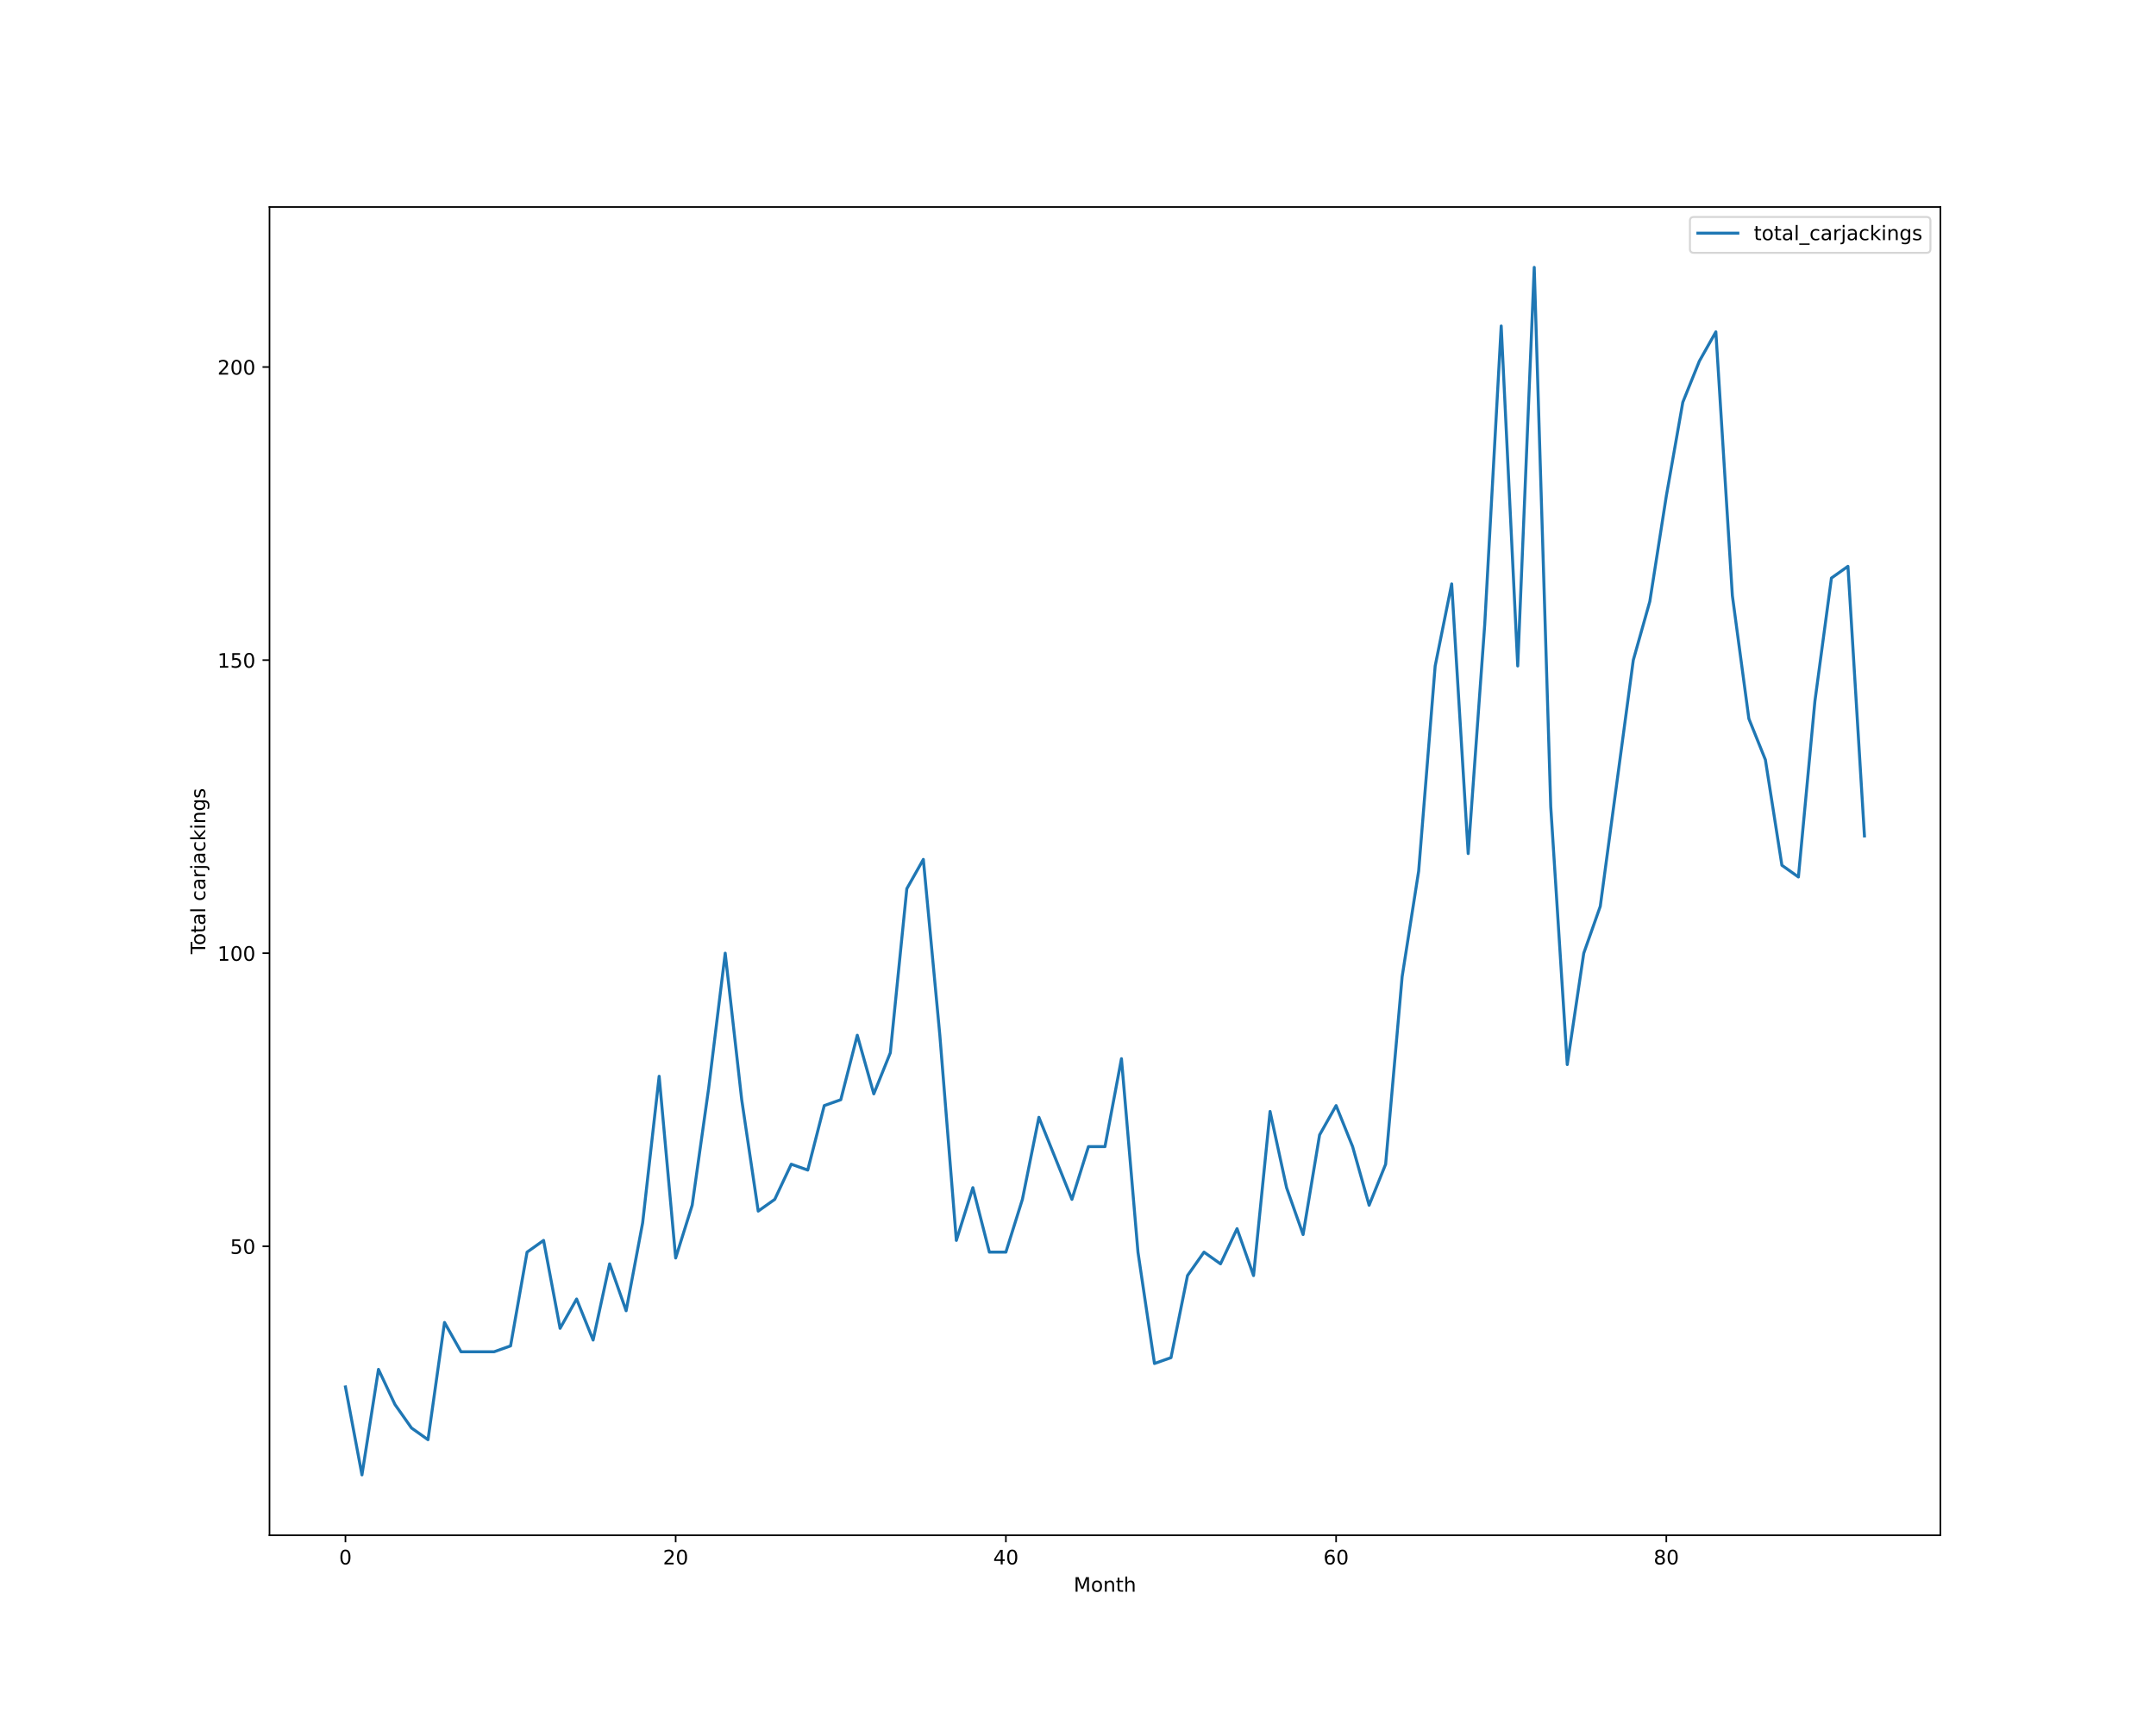
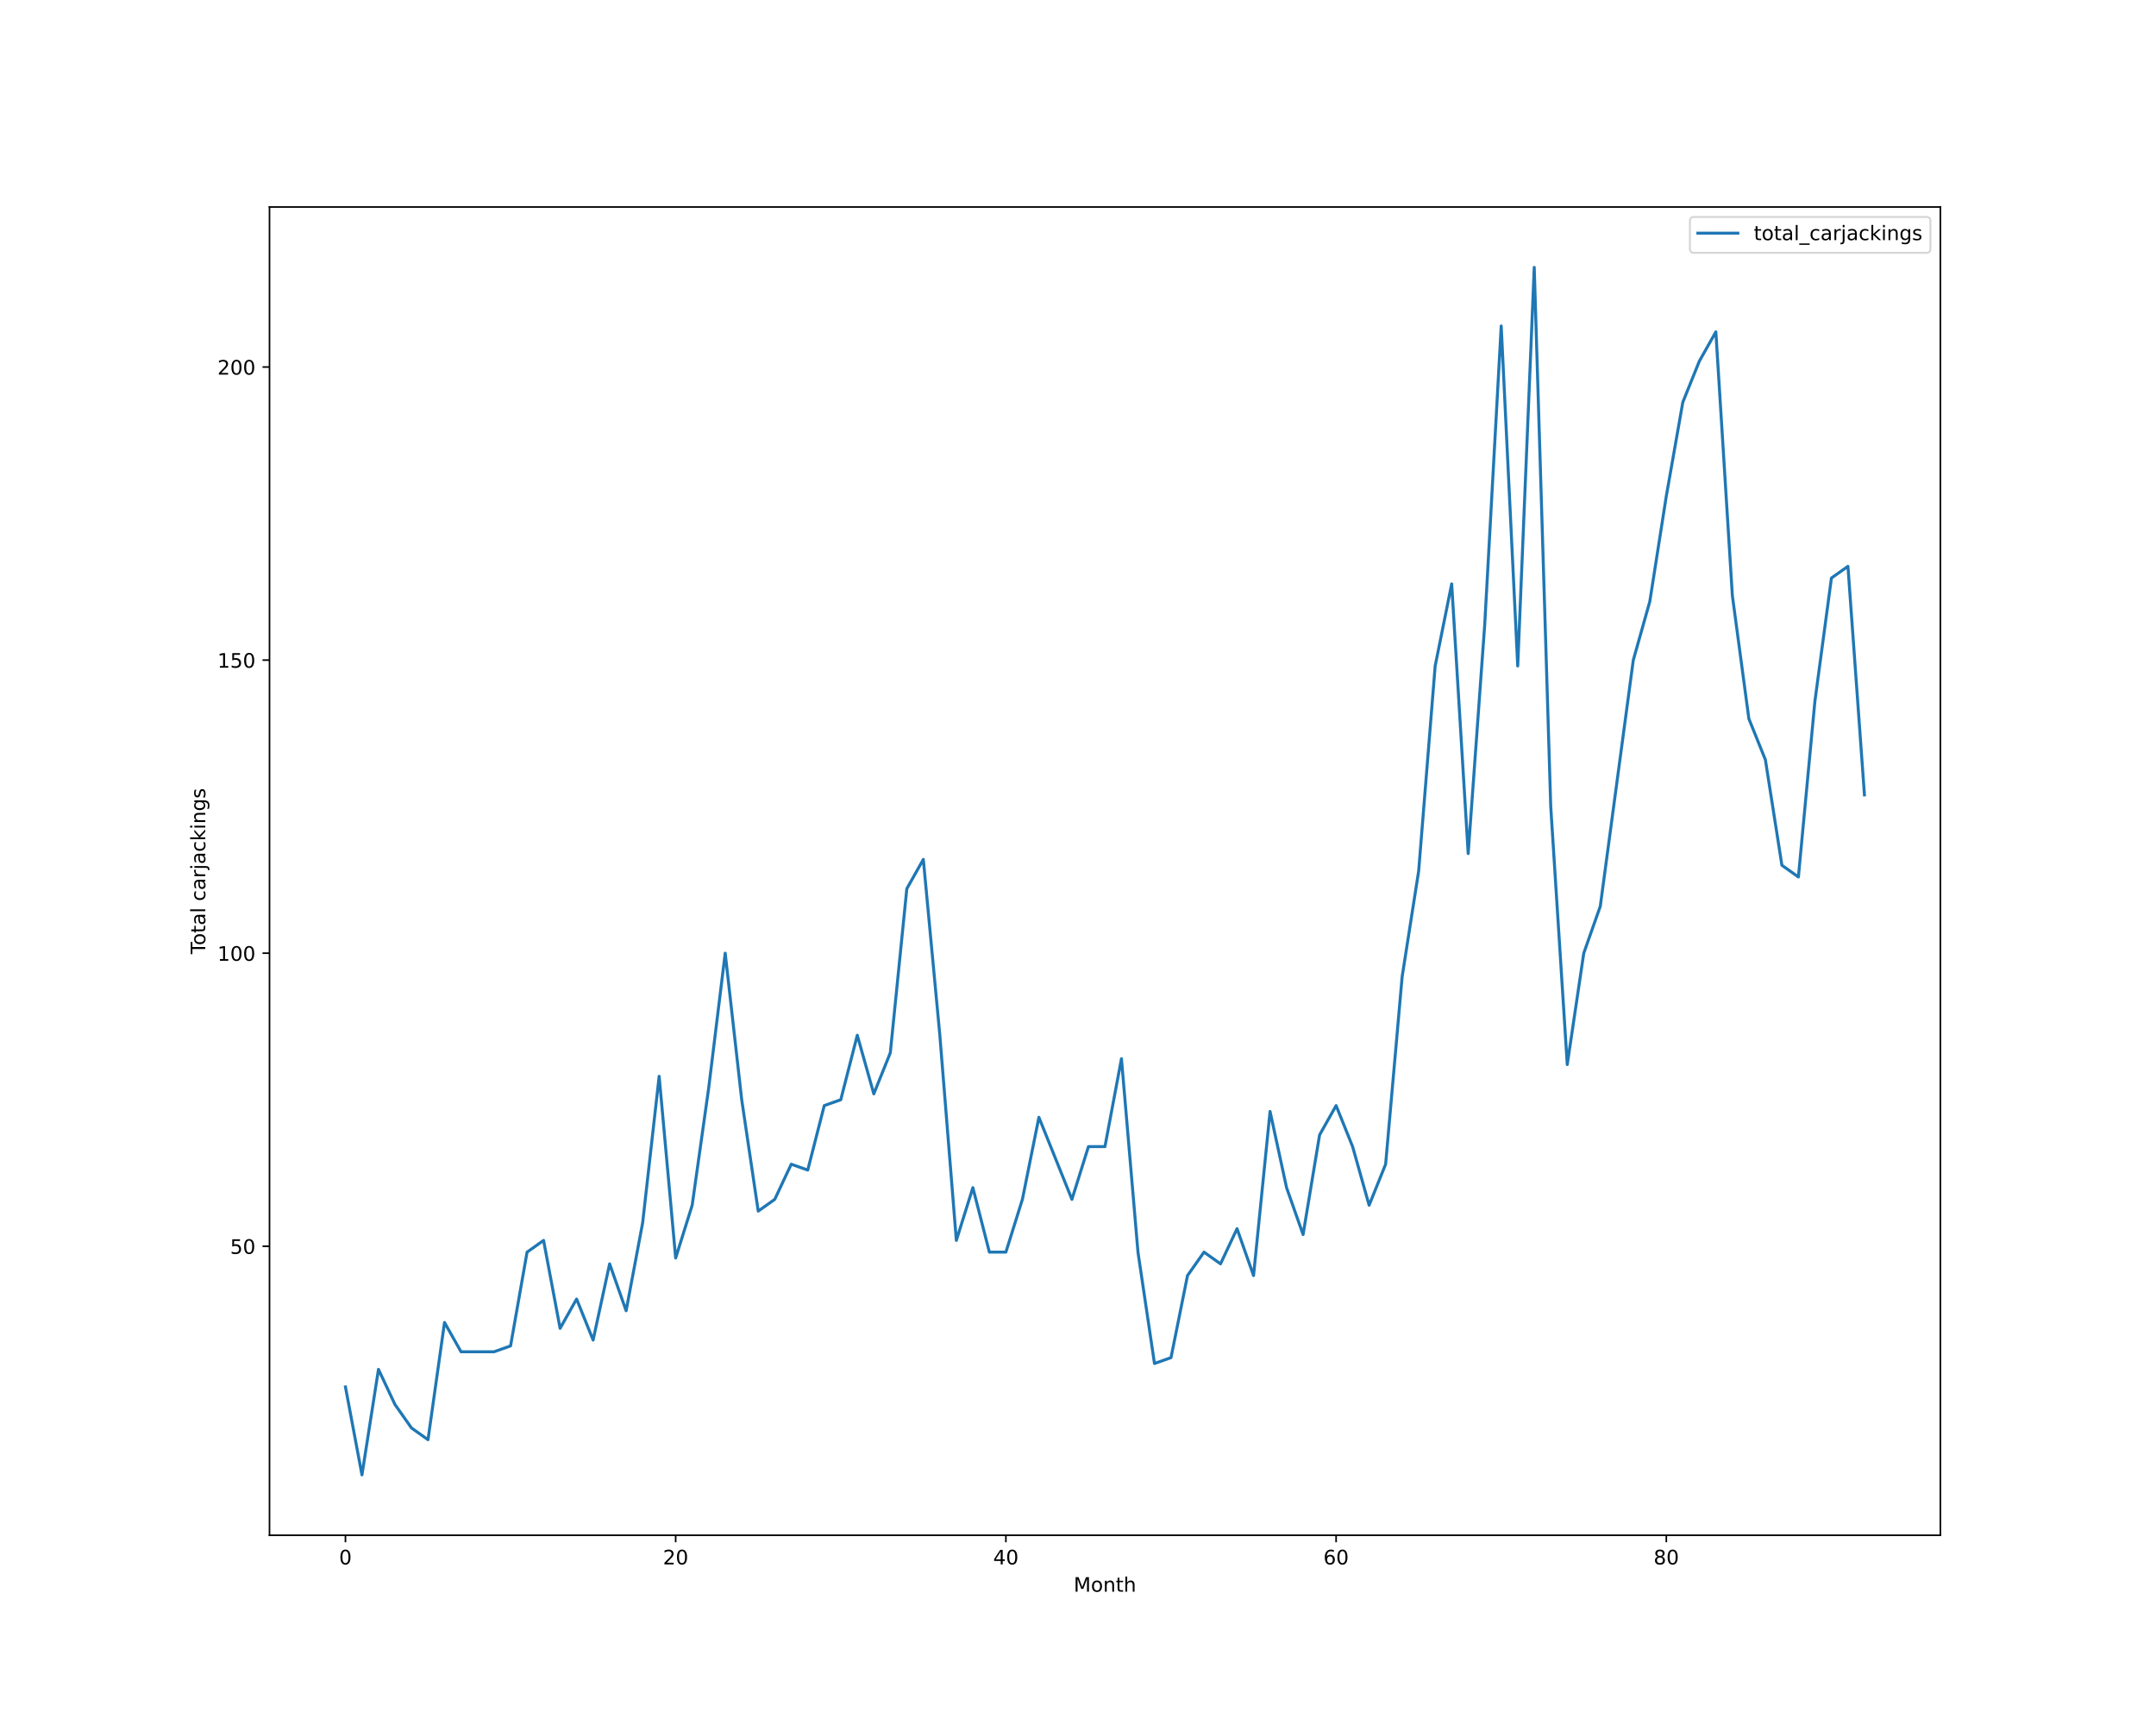
<svg xmlns="http://www.w3.org/2000/svg" xmlns:xlink="http://www.w3.org/1999/xlink" height="864pt" version="1.1" viewBox="0 0 1080 864" width="1080pt">
  <defs>
    <style type="text/css">*{stroke-linecap:butt;stroke-linejoin:round;}</style>
  </defs>
  <g id="figure_1">
    <g id="patch_1">
      <path d="M 0 864  L 1080 864  L 1080 0  L 0 0  z " style="fill:#ffffff;" />
    </g>
    <g id="axes_1">
      <g id="patch_2">
        <path d="M 135 768.96  L 972 768.96  L 972 103.68  L 135 103.68  z " style="fill:#ffffff;" />
      </g>
      <g id="matplotlib.axis_1">
        <g id="xtick_1">
          <g id="line2d_1">
            <defs>
-               <path d="M 0 0  L 0 3.5  " id="mf0c1e38aa7" style="stroke:#000000;stroke-width:0.8;" />
-             </defs>
-             <g>
-               <use style="stroke:#000000;stroke-width:0.8;" x="173.045" xlink:href="#mf0c1e38aa7" y="768.96" />
+               <path d="M 0 0  L 0 3.5  " id="m9029d5d810" style="stroke:#000000;stroke-width:0.8;" />
+             </defs>
+             <g>
+               <use style="stroke:#000000;stroke-width:0.8;" x="173.045" xlink:href="#m9029d5d810" y="768.96" />
            </g>
          </g>
          <g id="text_1">
            <g transform="translate(169.8642 783.5584)scale(0.1 -0.1)">
              <defs>
                <path d="M 2034 4250  Q 1547 4250 1301 3770  Q 1056 3291 1056 2328  Q 1056 1369 1301 889  Q 1547 409 2034 409  Q 2525 409 2770 889  Q 3016 1369 3016 2328  Q 3016 3291 2770 3770  Q 2525 4250 2034 4250  z M 2034 4750  Q 2819 4750 3233 4129  Q 3647 3509 3647 2328  Q 3647 1150 3233 529  Q 2819 -91 2034 -91  Q 1250 -91 836 529  Q 422 1150 422 2328  Q 422 3509 836 4129  Q 1250 4750 2034 4750  z " id="DejaVuSans-30" transform="scale(0.015625)" />
              </defs>
              <use xlink:href="#DejaVuSans-30" />
            </g>
          </g>
        </g>
        <g id="xtick_2">
          <g id="line2d_2">
            <g>
-               <use style="stroke:#000000;stroke-width:0.8;" x="338.46" xlink:href="#mf0c1e38aa7" y="768.96" />
+               <use style="stroke:#000000;stroke-width:0.8;" x="338.46" xlink:href="#m9029d5d810" y="768.96" />
            </g>
          </g>
          <g id="text_2">
            <g transform="translate(332.098 783.5584)scale(0.1 -0.1)">
              <defs>
                <path d="M 1228 531  L 3431 531  L 3431 0  L 469 0  L 469 531  Q 828 903 1448 1529  Q 2069 2156 2228 2338  Q 2531 2678 2651 2914  Q 2772 3150 2772 3378  Q 2772 3750 2511 3984  Q 2250 4219 1831 4219  Q 1534 4219 1204 4116  Q 875 4013 500 3803  L 500 4441  Q 881 4594 1212 4672  Q 1544 4750 1819 4750  Q 2544 4750 2975 4387  Q 3406 4025 3406 3419  Q 3406 3131 3298 2873  Q 3191 2616 2906 2266  Q 2828 2175 2409 1742  Q 1991 1309 1228 531  z " id="DejaVuSans-32" transform="scale(0.015625)" />
              </defs>
              <use xlink:href="#DejaVuSans-32" />
              <use x="63.623" xlink:href="#DejaVuSans-30" />
            </g>
          </g>
        </g>
        <g id="xtick_3">
          <g id="line2d_3">
            <g>
-               <use style="stroke:#000000;stroke-width:0.8;" x="503.875" xlink:href="#mf0c1e38aa7" y="768.96" />
+               <use style="stroke:#000000;stroke-width:0.8;" x="503.875" xlink:href="#m9029d5d810" y="768.96" />
            </g>
          </g>
          <g id="text_3">
            <g transform="translate(497.513 783.5584)scale(0.1 -0.1)">
              <defs>
                <path d="M 2419 4116  L 825 1625  L 2419 1625  L 2419 4116  z M 2253 4666  L 3047 4666  L 3047 1625  L 3713 1625  L 3713 1100  L 3047 1100  L 3047 0  L 2419 0  L 2419 1100  L 313 1100  L 313 1709  L 2253 4666  z " id="DejaVuSans-34" transform="scale(0.015625)" />
              </defs>
              <use xlink:href="#DejaVuSans-34" />
              <use x="63.623" xlink:href="#DejaVuSans-30" />
            </g>
          </g>
        </g>
        <g id="xtick_4">
          <g id="line2d_4">
            <g>
-               <use style="stroke:#000000;stroke-width:0.8;" x="669.291" xlink:href="#mf0c1e38aa7" y="768.96" />
+               <use style="stroke:#000000;stroke-width:0.8;" x="669.291" xlink:href="#m9029d5d810" y="768.96" />
            </g>
          </g>
          <g id="text_4">
            <g transform="translate(662.928 783.5584)scale(0.1 -0.1)">
              <defs>
                <path d="M 2113 2584  Q 1688 2584 1439 2293  Q 1191 2003 1191 1497  Q 1191 994 1439 701  Q 1688 409 2113 409  Q 2538 409 2786 701  Q 3034 994 3034 1497  Q 3034 2003 2786 2293  Q 2538 2584 2113 2584  z M 3366 4563  L 3366 3988  Q 3128 4100 2886 4159  Q 2644 4219 2406 4219  Q 1781 4219 1451 3797  Q 1122 3375 1075 2522  Q 1259 2794 1537 2939  Q 1816 3084 2150 3084  Q 2853 3084 3261 2657  Q 3669 2231 3669 1497  Q 3669 778 3244 343  Q 2819 -91 2113 -91  Q 1303 -91 875 529  Q 447 1150 447 2328  Q 447 3434 972 4092  Q 1497 4750 2381 4750  Q 2619 4750 2861 4703  Q 3103 4656 3366 4563  z " id="DejaVuSans-36" transform="scale(0.015625)" />
              </defs>
              <use xlink:href="#DejaVuSans-36" />
              <use x="63.623" xlink:href="#DejaVuSans-30" />
            </g>
          </g>
        </g>
        <g id="xtick_5">
          <g id="line2d_5">
            <g>
-               <use style="stroke:#000000;stroke-width:0.8;" x="834.706" xlink:href="#mf0c1e38aa7" y="768.96" />
+               <use style="stroke:#000000;stroke-width:0.8;" x="834.706" xlink:href="#m9029d5d810" y="768.96" />
            </g>
          </g>
          <g id="text_5">
            <g transform="translate(828.343 783.5584)scale(0.1 -0.1)">
              <defs>
                <path d="M 2034 2216  Q 1584 2216 1326 1975  Q 1069 1734 1069 1313  Q 1069 891 1326 650  Q 1584 409 2034 409  Q 2484 409 2743 651  Q 3003 894 3003 1313  Q 3003 1734 2745 1975  Q 2488 2216 2034 2216  z M 1403 2484  Q 997 2584 770 2862  Q 544 3141 544 3541  Q 544 4100 942 4425  Q 1341 4750 2034 4750  Q 2731 4750 3128 4425  Q 3525 4100 3525 3541  Q 3525 3141 3298 2862  Q 3072 2584 2669 2484  Q 3125 2378 3379 2068  Q 3634 1759 3634 1313  Q 3634 634 3220 271  Q 2806 -91 2034 -91  Q 1263 -91 848 271  Q 434 634 434 1313  Q 434 1759 690 2068  Q 947 2378 1403 2484  z M 1172 3481  Q 1172 3119 1398 2916  Q 1625 2713 2034 2713  Q 2441 2713 2670 2916  Q 2900 3119 2900 3481  Q 2900 3844 2670 4047  Q 2441 4250 2034 4250  Q 1625 4250 1398 4047  Q 1172 3844 1172 3481  z " id="DejaVuSans-38" transform="scale(0.015625)" />
              </defs>
              <use xlink:href="#DejaVuSans-38" />
              <use x="63.623" xlink:href="#DejaVuSans-30" />
            </g>
          </g>
        </g>
        <g id="text_6">
          <g transform="translate(537.8289 797.2366)scale(0.1 -0.1)">
            <defs>
              <path d="M 628 4666  L 1569 4666  L 2759 1491  L 3956 4666  L 4897 4666  L 4897 0  L 4281 0  L 4281 4097  L 3078 897  L 2444 897  L 1241 4097  L 1241 0  L 628 0  L 628 4666  z " id="DejaVuSans-4d" transform="scale(0.015625)" />
              <path d="M 1959 3097  Q 1497 3097 1228 2736  Q 959 2375 959 1747  Q 959 1119 1226 758  Q 1494 397 1959 397  Q 2419 397 2687 759  Q 2956 1122 2956 1747  Q 2956 2369 2687 2733  Q 2419 3097 1959 3097  z M 1959 3584  Q 2709 3584 3137 3096  Q 3566 2609 3566 1747  Q 3566 888 3137 398  Q 2709 -91 1959 -91  Q 1206 -91 779 398  Q 353 888 353 1747  Q 353 2609 779 3096  Q 1206 3584 1959 3584  z " id="DejaVuSans-6f" transform="scale(0.015625)" />
              <path d="M 3513 2113  L 3513 0  L 2938 0  L 2938 2094  Q 2938 2591 2744 2837  Q 2550 3084 2163 3084  Q 1697 3084 1428 2787  Q 1159 2491 1159 1978  L 1159 0  L 581 0  L 581 3500  L 1159 3500  L 1159 2956  Q 1366 3272 1645 3428  Q 1925 3584 2291 3584  Q 2894 3584 3203 3211  Q 3513 2838 3513 2113  z " id="DejaVuSans-6e" transform="scale(0.015625)" />
              <path d="M 1172 4494  L 1172 3500  L 2356 3500  L 2356 3053  L 1172 3053  L 1172 1153  Q 1172 725 1289 603  Q 1406 481 1766 481  L 2356 481  L 2356 0  L 1766 0  Q 1100 0 847 248  Q 594 497 594 1153  L 594 3053  L 172 3053  L 172 3500  L 594 3500  L 594 4494  L 1172 4494  z " id="DejaVuSans-74" transform="scale(0.015625)" />
              <path d="M 3513 2113  L 3513 0  L 2938 0  L 2938 2094  Q 2938 2591 2744 2837  Q 2550 3084 2163 3084  Q 1697 3084 1428 2787  Q 1159 2491 1159 1978  L 1159 0  L 581 0  L 581 4863  L 1159 4863  L 1159 2956  Q 1366 3272 1645 3428  Q 1925 3584 2291 3584  Q 2894 3584 3203 3211  Q 3513 2838 3513 2113  z " id="DejaVuSans-68" transform="scale(0.015625)" />
            </defs>
            <use xlink:href="#DejaVuSans-4d" />
            <use x="86.279" xlink:href="#DejaVuSans-6f" />
            <use x="147.461" xlink:href="#DejaVuSans-6e" />
            <use x="210.84" xlink:href="#DejaVuSans-74" />
            <use x="250.049" xlink:href="#DejaVuSans-68" />
          </g>
        </g>
      </g>
      <g id="matplotlib.axis_2">
        <g id="ytick_1">
          <g id="line2d_6">
            <defs>
-               <path d="M 0 0  L -3.5 0  " id="m6f02824696" style="stroke:#000000;stroke-width:0.8;" />
-             </defs>
-             <g>
-               <use style="stroke:#000000;stroke-width:0.8;" x="135" xlink:href="#m6f02824696" y="624.219" />
+               <path d="M 0 0  L -3.5 0  " id="m2304492abb" style="stroke:#000000;stroke-width:0.8;" />
+             </defs>
+             <g>
+               <use style="stroke:#000000;stroke-width:0.8;" x="135" xlink:href="#m2304492abb" y="624.219" />
            </g>
          </g>
          <g id="text_7">
            <g transform="translate(115.275 628.0182)scale(0.1 -0.1)">
              <defs>
                <path d="M 691 4666  L 3169 4666  L 3169 4134  L 1269 4134  L 1269 2991  Q 1406 3038 1543 3061  Q 1681 3084 1819 3084  Q 2600 3084 3056 2656  Q 3513 2228 3513 1497  Q 3513 744 3044 326  Q 2575 -91 1722 -91  Q 1428 -91 1123 -41  Q 819 9 494 109  L 494 744  Q 775 591 1075 516  Q 1375 441 1709 441  Q 2250 441 2565 725  Q 2881 1009 2881 1497  Q 2881 1984 2565 2268  Q 2250 2553 1709 2553  Q 1456 2553 1204 2497  Q 953 2441 691 2322  L 691 4666  z " id="DejaVuSans-35" transform="scale(0.015625)" />
              </defs>
              <use xlink:href="#DejaVuSans-35" />
              <use x="63.623" xlink:href="#DejaVuSans-30" />
            </g>
          </g>
        </g>
        <g id="ytick_2">
          <g id="line2d_7">
            <g>
-               <use style="stroke:#000000;stroke-width:0.8;" x="135" xlink:href="#m6f02824696" y="477.423" />
+               <use style="stroke:#000000;stroke-width:0.8;" x="135" xlink:href="#m2304492abb" y="477.423" />
            </g>
          </g>
          <g id="text_8">
            <g transform="translate(108.9125 481.2221)scale(0.1 -0.1)">
              <defs>
                <path d="M 794 531  L 1825 531  L 1825 4091  L 703 3866  L 703 4441  L 1819 4666  L 2450 4666  L 2450 531  L 3481 531  L 3481 0  L 794 0  L 794 531  z " id="DejaVuSans-31" transform="scale(0.015625)" />
              </defs>
              <use xlink:href="#DejaVuSans-31" />
              <use x="63.623" xlink:href="#DejaVuSans-30" />
              <use x="127.246" xlink:href="#DejaVuSans-30" />
            </g>
          </g>
        </g>
        <g id="ytick_3">
          <g id="line2d_8">
            <g>
-               <use style="stroke:#000000;stroke-width:0.8;" x="135" xlink:href="#m6f02824696" y="330.627" />
+               <use style="stroke:#000000;stroke-width:0.8;" x="135" xlink:href="#m2304492abb" y="330.627" />
            </g>
          </g>
          <g id="text_9">
            <g transform="translate(108.9125 334.426)scale(0.1 -0.1)">
              <use xlink:href="#DejaVuSans-31" />
              <use x="63.623" xlink:href="#DejaVuSans-35" />
              <use x="127.246" xlink:href="#DejaVuSans-30" />
            </g>
          </g>
        </g>
        <g id="ytick_4">
          <g id="line2d_9">
            <g>
-               <use style="stroke:#000000;stroke-width:0.8;" x="135" xlink:href="#m6f02824696" y="183.831" />
+               <use style="stroke:#000000;stroke-width:0.8;" x="135" xlink:href="#m2304492abb" y="183.831" />
            </g>
          </g>
          <g id="text_10">
            <g transform="translate(108.9125 187.6299)scale(0.1 -0.1)">
              <use xlink:href="#DejaVuSans-32" />
              <use x="63.623" xlink:href="#DejaVuSans-30" />
              <use x="127.246" xlink:href="#DejaVuSans-30" />
            </g>
          </g>
        </g>
        <g id="text_11">
          <g transform="translate(102.8328 477.8888)rotate(-90)scale(0.1 -0.1)">
            <defs>
              <path d="M -19 4666  L 3928 4666  L 3928 4134  L 2272 4134  L 2272 0  L 1638 0  L 1638 4134  L -19 4134  L -19 4666  z " id="DejaVuSans-54" transform="scale(0.015625)" />
              <path d="M 2194 1759  Q 1497 1759 1228 1600  Q 959 1441 959 1056  Q 959 750 1161 570  Q 1363 391 1709 391  Q 2188 391 2477 730  Q 2766 1069 2766 1631  L 2766 1759  L 2194 1759  z M 3341 1997  L 3341 0  L 2766 0  L 2766 531  Q 2569 213 2275 61  Q 1981 -91 1556 -91  Q 1019 -91 701 211  Q 384 513 384 1019  Q 384 1609 779 1909  Q 1175 2209 1959 2209  L 2766 2209  L 2766 2266  Q 2766 2663 2505 2880  Q 2244 3097 1772 3097  Q 1472 3097 1187 3025  Q 903 2953 641 2809  L 641 3341  Q 956 3463 1253 3523  Q 1550 3584 1831 3584  Q 2591 3584 2966 3190  Q 3341 2797 3341 1997  z " id="DejaVuSans-61" transform="scale(0.015625)" />
              <path d="M 603 4863  L 1178 4863  L 1178 0  L 603 0  L 603 4863  z " id="DejaVuSans-6c" transform="scale(0.015625)" />
              <path id="DejaVuSans-20" transform="scale(0.015625)" />
              <path d="M 3122 3366  L 3122 2828  Q 2878 2963 2633 3030  Q 2388 3097 2138 3097  Q 1578 3097 1268 2742  Q 959 2388 959 1747  Q 959 1106 1268 751  Q 1578 397 2138 397  Q 2388 397 2633 464  Q 2878 531 3122 666  L 3122 134  Q 2881 22 2623 -34  Q 2366 -91 2075 -91  Q 1284 -91 818 406  Q 353 903 353 1747  Q 353 2603 823 3093  Q 1294 3584 2113 3584  Q 2378 3584 2631 3529  Q 2884 3475 3122 3366  z " id="DejaVuSans-63" transform="scale(0.015625)" />
              <path d="M 2631 2963  Q 2534 3019 2420 3045  Q 2306 3072 2169 3072  Q 1681 3072 1420 2755  Q 1159 2438 1159 1844  L 1159 0  L 581 0  L 581 3500  L 1159 3500  L 1159 2956  Q 1341 3275 1631 3429  Q 1922 3584 2338 3584  Q 2397 3584 2469 3576  Q 2541 3569 2628 3553  L 2631 2963  z " id="DejaVuSans-72" transform="scale(0.015625)" />
              <path d="M 603 3500  L 1178 3500  L 1178 -63  Q 1178 -731 923 -1031  Q 669 -1331 103 -1331  L -116 -1331  L -116 -844  L 38 -844  Q 366 -844 484 -692  Q 603 -541 603 -63  L 603 3500  z M 603 4863  L 1178 4863  L 1178 4134  L 603 4134  L 603 4863  z " id="DejaVuSans-6a" transform="scale(0.015625)" />
              <path d="M 581 4863  L 1159 4863  L 1159 1991  L 2875 3500  L 3609 3500  L 1753 1863  L 3688 0  L 2938 0  L 1159 1709  L 1159 0  L 581 0  L 581 4863  z " id="DejaVuSans-6b" transform="scale(0.015625)" />
              <path d="M 603 3500  L 1178 3500  L 1178 0  L 603 0  L 603 3500  z M 603 4863  L 1178 4863  L 1178 4134  L 603 4134  L 603 4863  z " id="DejaVuSans-69" transform="scale(0.015625)" />
              <path d="M 2906 1791  Q 2906 2416 2648 2759  Q 2391 3103 1925 3103  Q 1463 3103 1205 2759  Q 947 2416 947 1791  Q 947 1169 1205 825  Q 1463 481 1925 481  Q 2391 481 2648 825  Q 2906 1169 2906 1791  z M 3481 434  Q 3481 -459 3084 -895  Q 2688 -1331 1869 -1331  Q 1566 -1331 1297 -1286  Q 1028 -1241 775 -1147  L 775 -588  Q 1028 -725 1275 -790  Q 1522 -856 1778 -856  Q 2344 -856 2625 -561  Q 2906 -266 2906 331  L 2906 616  Q 2728 306 2450 153  Q 2172 0 1784 0  Q 1141 0 747 490  Q 353 981 353 1791  Q 353 2603 747 3093  Q 1141 3584 1784 3584  Q 2172 3584 2450 3431  Q 2728 3278 2906 2969  L 2906 3500  L 3481 3500  L 3481 434  z " id="DejaVuSans-67" transform="scale(0.015625)" />
              <path d="M 2834 3397  L 2834 2853  Q 2591 2978 2328 3040  Q 2066 3103 1784 3103  Q 1356 3103 1142 2972  Q 928 2841 928 2578  Q 928 2378 1081 2264  Q 1234 2150 1697 2047  L 1894 2003  Q 2506 1872 2764 1633  Q 3022 1394 3022 966  Q 3022 478 2636 193  Q 2250 -91 1575 -91  Q 1294 -91 989 -36  Q 684 19 347 128  L 347 722  Q 666 556 975 473  Q 1284 391 1588 391  Q 1994 391 2212 530  Q 2431 669 2431 922  Q 2431 1156 2273 1281  Q 2116 1406 1581 1522  L 1381 1569  Q 847 1681 609 1914  Q 372 2147 372 2553  Q 372 3047 722 3315  Q 1072 3584 1716 3584  Q 2034 3584 2315 3537  Q 2597 3491 2834 3397  z " id="DejaVuSans-73" transform="scale(0.015625)" />
            </defs>
            <use xlink:href="#DejaVuSans-54" />
            <use x="44.084" xlink:href="#DejaVuSans-6f" />
            <use x="105.266" xlink:href="#DejaVuSans-74" />
            <use x="144.475" xlink:href="#DejaVuSans-61" />
            <use x="205.754" xlink:href="#DejaVuSans-6c" />
            <use x="233.537" xlink:href="#DejaVuSans-20" />
            <use x="265.324" xlink:href="#DejaVuSans-63" />
            <use x="320.305" xlink:href="#DejaVuSans-61" />
            <use x="381.584" xlink:href="#DejaVuSans-72" />
            <use x="422.697" xlink:href="#DejaVuSans-6a" />
            <use x="450.48" xlink:href="#DejaVuSans-61" />
            <use x="511.76" xlink:href="#DejaVuSans-63" />
            <use x="566.74" xlink:href="#DejaVuSans-6b" />
            <use x="624.65" xlink:href="#DejaVuSans-69" />
            <use x="652.434" xlink:href="#DejaVuSans-6e" />
            <use x="715.812" xlink:href="#DejaVuSans-67" />
            <use x="779.289" xlink:href="#DejaVuSans-73" />
          </g>
        </g>
      </g>
      <g id="line2d_10">
-         <path clip-path="url(#p89252c8403)" d="M 173.045 694.681  L 181.316 738.72  L 189.587 685.873  L 197.858 703.489  L 206.128 715.233  L 214.399 721.104  L 222.67 662.386  L 230.941 677.066  L 239.211 677.066  L 247.482 677.066  L 255.753 674.13  L 264.024 627.155  L 272.294 621.283  L 280.565 665.322  L 288.836 650.642  L 297.107 671.194  L 305.377 633.027  L 313.648 656.514  L 321.919 612.475  L 330.19 539.077  L 338.46 630.091  L 346.731 603.668  L 355.002 544.949  L 363.273 477.423  L 371.543 550.821  L 379.814 606.603  L 388.085 600.732  L 396.356 583.116  L 404.626 586.052  L 412.897 553.757  L 421.168 550.821  L 429.439 518.526  L 437.709 547.885  L 445.98 527.334  L 454.251 445.128  L 462.522 430.448  L 470.792 518.526  L 479.063 621.283  L 487.334 594.86  L 495.605 627.155  L 503.875 627.155  L 512.146 600.732  L 520.417 559.629  L 528.688 580.18  L 536.958 600.732  L 545.229 574.308  L 553.5 574.308  L 561.771 530.27  L 570.042 627.155  L 578.312 682.937  L 586.583 680.002  L 594.854 638.899  L 603.125 627.155  L 611.395 633.027  L 619.666 615.411  L 627.937 638.899  L 636.208 556.693  L 644.478 594.86  L 652.749 618.347  L 661.02 568.437  L 669.291 553.757  L 677.561 574.308  L 685.832 603.668  L 694.103 583.116  L 702.374 489.167  L 710.644 436.32  L 718.915 333.563  L 727.186 292.46  L 735.457 427.512  L 743.727 313.011  L 751.998 163.279  L 760.269 333.563  L 768.54 133.92  L 776.81 404.025  L 785.081 533.205  L 793.352 477.423  L 801.623 453.936  L 809.893 392.281  L 818.164 330.627  L 826.435 301.268  L 834.706 248.421  L 842.976 201.446  L 851.247 180.895  L 859.518 166.215  L 867.789 298.332  L 876.059 359.986  L 884.33 380.537  L 892.601 433.384  L 900.872 439.256  L 909.142 351.178  L 917.413 289.524  L 925.684 283.652  L 933.955 418.704  " style="fill:none;stroke:#1f77b4;stroke-linecap:square;stroke-width:1.5;" />
+         <path clip-path="url(#p830d2f2d9f)" d="M 173.045 694.681  L 181.316 738.72  L 189.587 685.873  L 197.858 703.489  L 206.128 715.233  L 214.399 721.104  L 222.67 662.386  L 230.941 677.066  L 239.211 677.066  L 247.482 677.066  L 255.753 674.13  L 264.024 627.155  L 272.294 621.283  L 280.565 665.322  L 288.836 650.642  L 297.107 671.194  L 305.377 633.027  L 313.648 656.514  L 321.919 612.475  L 330.19 539.077  L 338.46 630.091  L 346.731 603.668  L 355.002 544.949  L 363.273 477.423  L 371.543 550.821  L 379.814 606.603  L 388.085 600.732  L 396.356 583.116  L 404.626 586.052  L 412.897 553.757  L 421.168 550.821  L 429.439 518.526  L 437.709 547.885  L 445.98 527.334  L 454.251 445.128  L 462.522 430.448  L 470.792 518.526  L 479.063 621.283  L 487.334 594.86  L 495.605 627.155  L 503.875 627.155  L 512.146 600.732  L 520.417 559.629  L 528.688 580.18  L 536.958 600.732  L 545.229 574.308  L 553.5 574.308  L 561.771 530.27  L 570.042 627.155  L 578.312 682.937  L 586.583 680.002  L 594.854 638.899  L 603.125 627.155  L 611.395 633.027  L 619.666 615.411  L 627.937 638.899  L 636.208 556.693  L 644.478 594.86  L 652.749 618.347  L 661.02 568.437  L 669.291 553.757  L 677.561 574.308  L 685.832 603.668  L 694.103 583.116  L 702.374 489.167  L 710.644 436.32  L 718.915 333.563  L 727.186 292.46  L 735.457 427.512  L 743.727 313.011  L 751.998 163.279  L 760.269 333.563  L 768.54 133.92  L 776.81 404.025  L 785.081 533.205  L 793.352 477.423  L 801.623 453.936  L 809.893 392.281  L 818.164 330.627  L 826.435 301.268  L 834.706 248.421  L 842.976 201.446  L 851.247 180.895  L 859.518 166.215  L 867.789 298.332  L 876.059 359.986  L 884.33 380.537  L 892.601 433.384  L 900.872 439.256  L 909.142 351.178  L 917.413 289.524  L 925.684 283.652  L 933.955 398.153  " style="fill:none;stroke:#1f77b4;stroke-linecap:square;stroke-width:1.5;" />
      </g>
      <g id="patch_3">
        <path d="M 135 768.96  L 135 103.68  " style="fill:none;stroke:#000000;stroke-linecap:square;stroke-linejoin:miter;stroke-width:0.8;" />
      </g>
      <g id="patch_4">
        <path d="M 972 768.96  L 972 103.68  " style="fill:none;stroke:#000000;stroke-linecap:square;stroke-linejoin:miter;stroke-width:0.8;" />
      </g>
      <g id="patch_5">
        <path d="M 135 768.96  L 972 768.96  " style="fill:none;stroke:#000000;stroke-linecap:square;stroke-linejoin:miter;stroke-width:0.8;" />
      </g>
      <g id="patch_6">
        <path d="M 135 103.68  L 972 103.68  " style="fill:none;stroke:#000000;stroke-linecap:square;stroke-linejoin:miter;stroke-width:0.8;" />
      </g>
      <g id="legend_1">
        <g id="patch_7">
          <path d="M 848.528 126.636  L 965 126.636  Q 967 126.636 967 124.636  L 967 110.68  Q 967 108.68 965 108.68  L 848.528 108.68  Q 846.528 108.68 846.528 110.68  L 846.528 124.636  Q 846.528 126.636 848.528 126.636  z " style="fill:#ffffff;opacity:0.8;stroke:#cccccc;stroke-linejoin:miter;" />
        </g>
        <g id="line2d_11">
          <path d="M 850.528 116.778  L 870.528 116.778  " style="fill:none;stroke:#1f77b4;stroke-linecap:square;stroke-width:1.5;" />
        </g>
        <g id="line2d_12" />
        <g id="text_12">
          <g transform="translate(878.5281 120.2784)scale(0.1 -0.1)">
            <defs>
              <path d="M 3263 -1063  L 3263 -1509  L -63 -1509  L -63 -1063  L 3263 -1063  z " id="DejaVuSans-5f" transform="scale(0.015625)" />
            </defs>
            <use xlink:href="#DejaVuSans-74" />
            <use x="39.209" xlink:href="#DejaVuSans-6f" />
            <use x="100.391" xlink:href="#DejaVuSans-74" />
            <use x="139.6" xlink:href="#DejaVuSans-61" />
            <use x="200.879" xlink:href="#DejaVuSans-6c" />
            <use x="228.662" xlink:href="#DejaVuSans-5f" />
            <use x="278.662" xlink:href="#DejaVuSans-63" />
            <use x="333.643" xlink:href="#DejaVuSans-61" />
            <use x="394.922" xlink:href="#DejaVuSans-72" />
            <use x="436.035" xlink:href="#DejaVuSans-6a" />
            <use x="463.818" xlink:href="#DejaVuSans-61" />
            <use x="525.098" xlink:href="#DejaVuSans-63" />
            <use x="580.078" xlink:href="#DejaVuSans-6b" />
            <use x="637.988" xlink:href="#DejaVuSans-69" />
            <use x="665.771" xlink:href="#DejaVuSans-6e" />
            <use x="729.15" xlink:href="#DejaVuSans-67" />
            <use x="792.627" xlink:href="#DejaVuSans-73" />
          </g>
        </g>
      </g>
    </g>
  </g>
  <defs>
-     <clipPath id="p89252c8403">
+     <clipPath id="p830d2f2d9f">
      <rect height="665.28" width="837" x="135" y="103.68" />
    </clipPath>
  </defs>
</svg>
